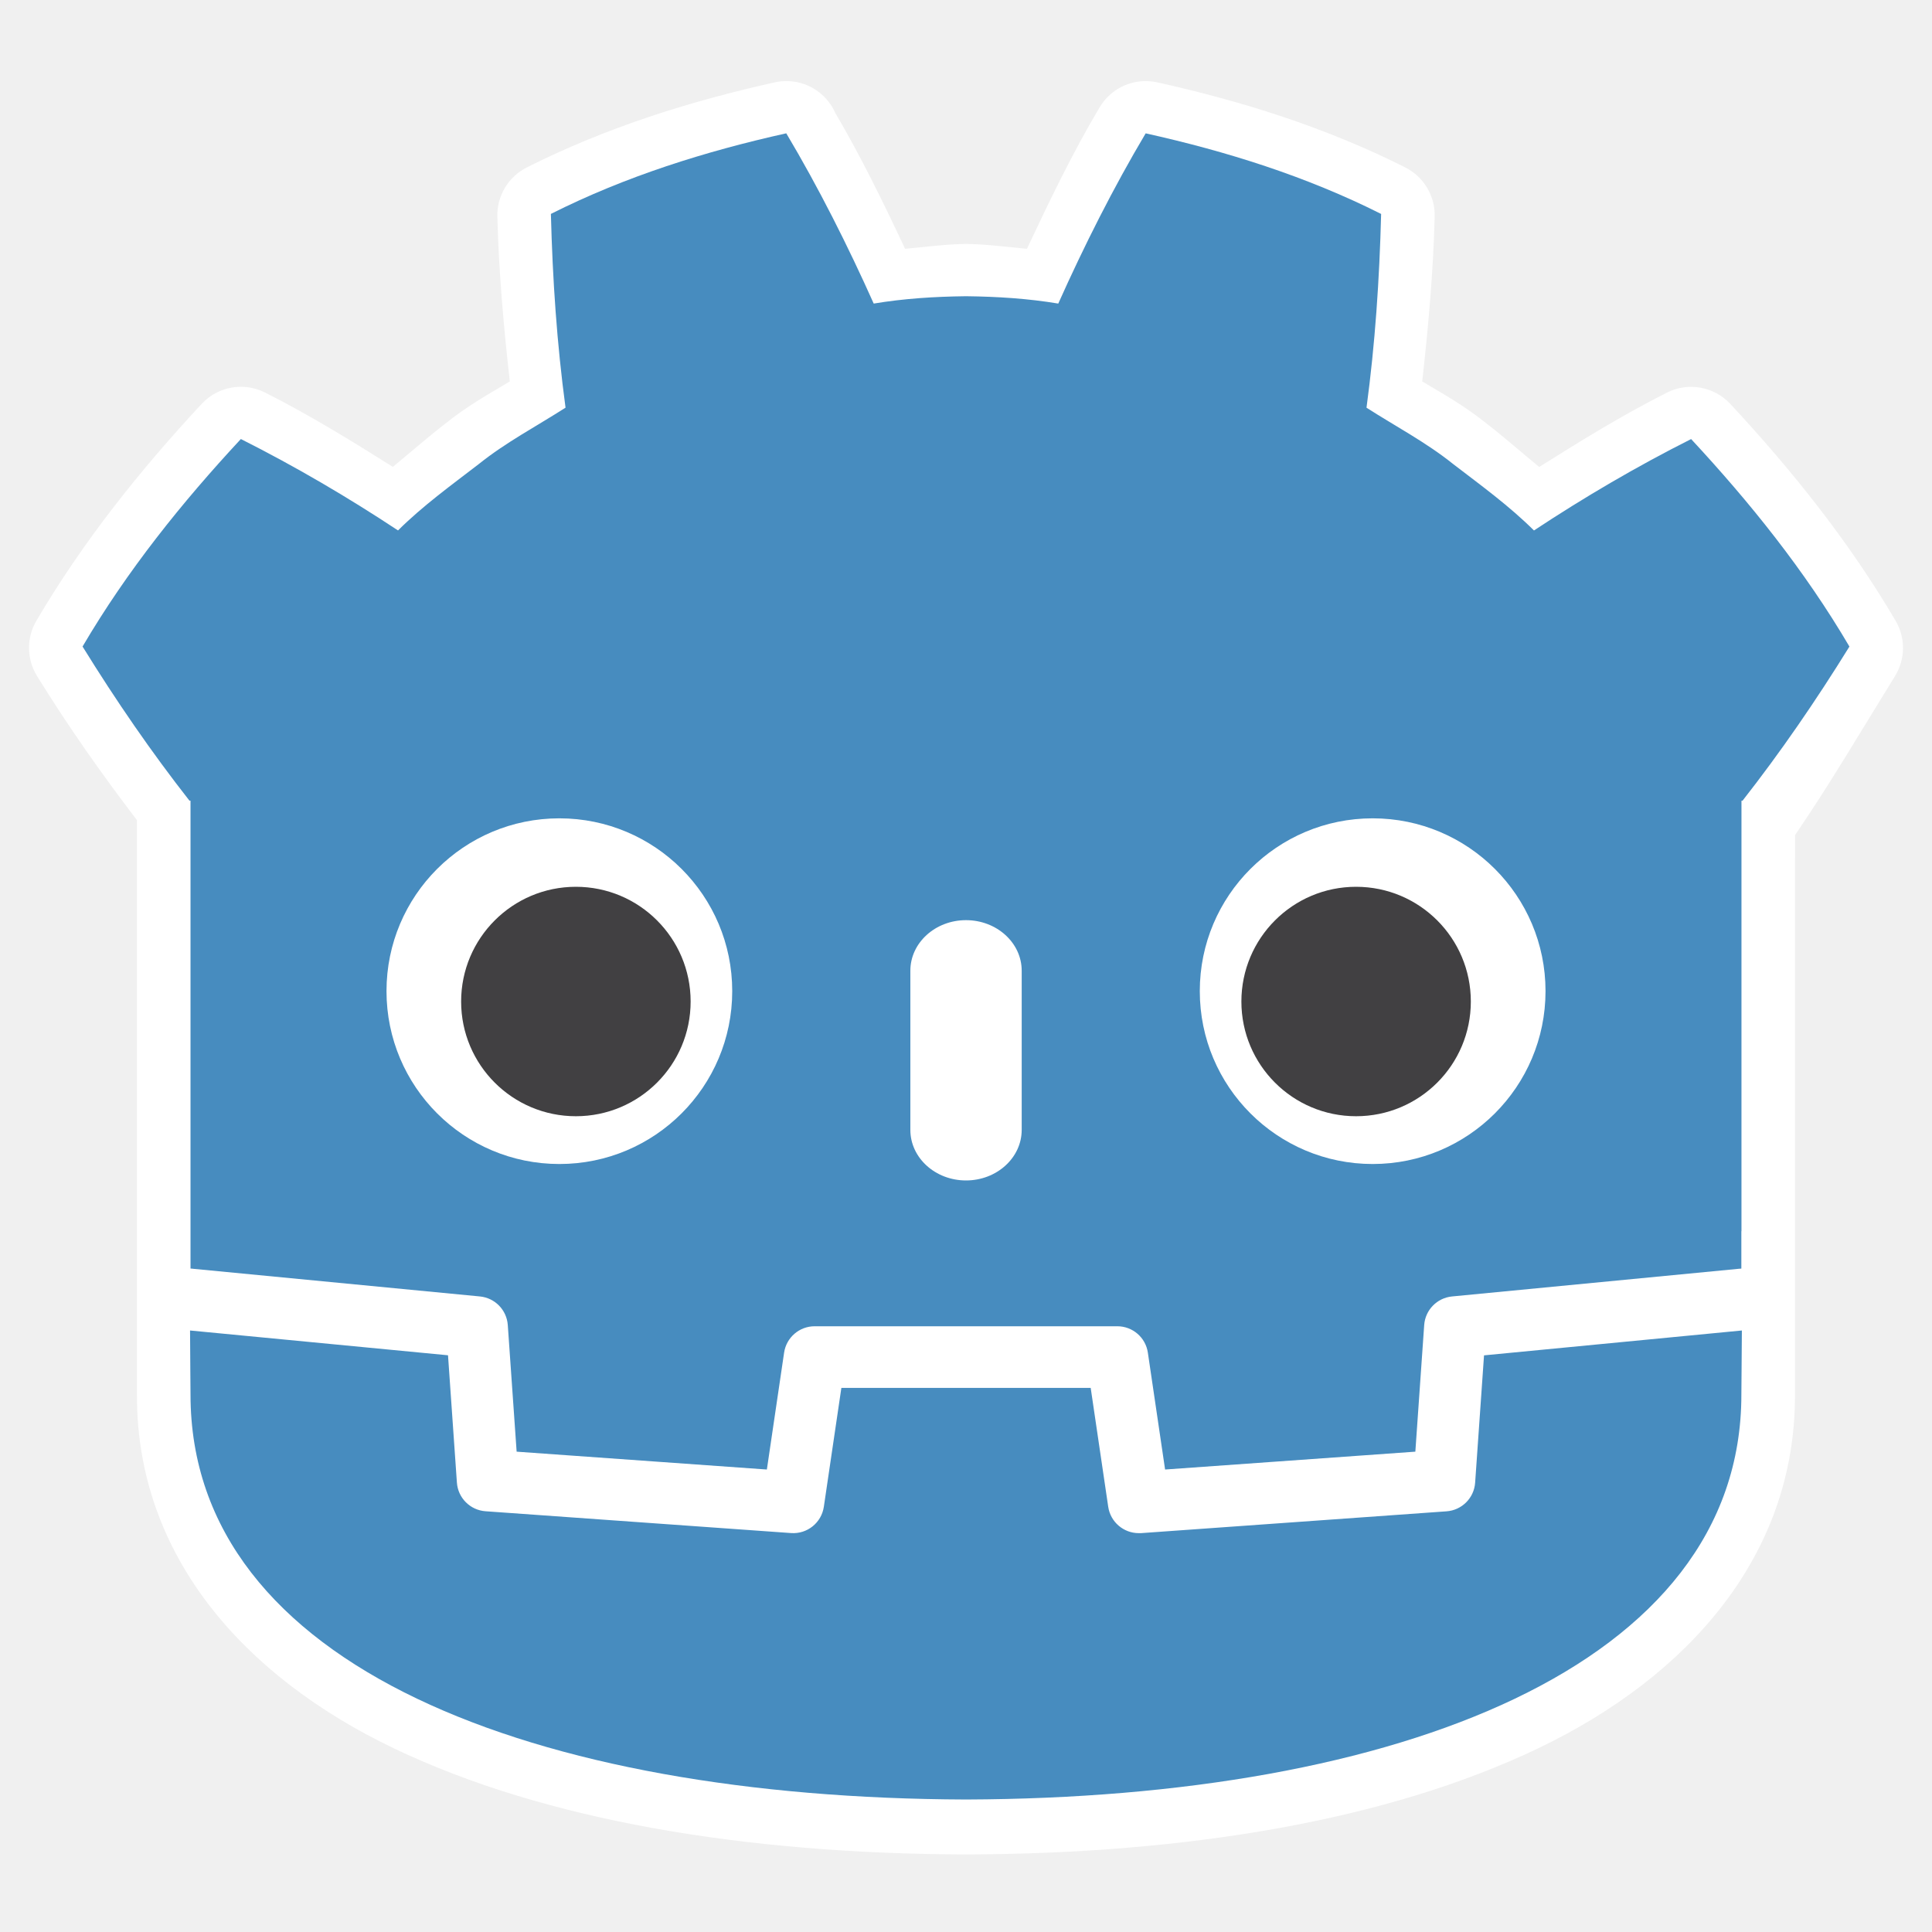
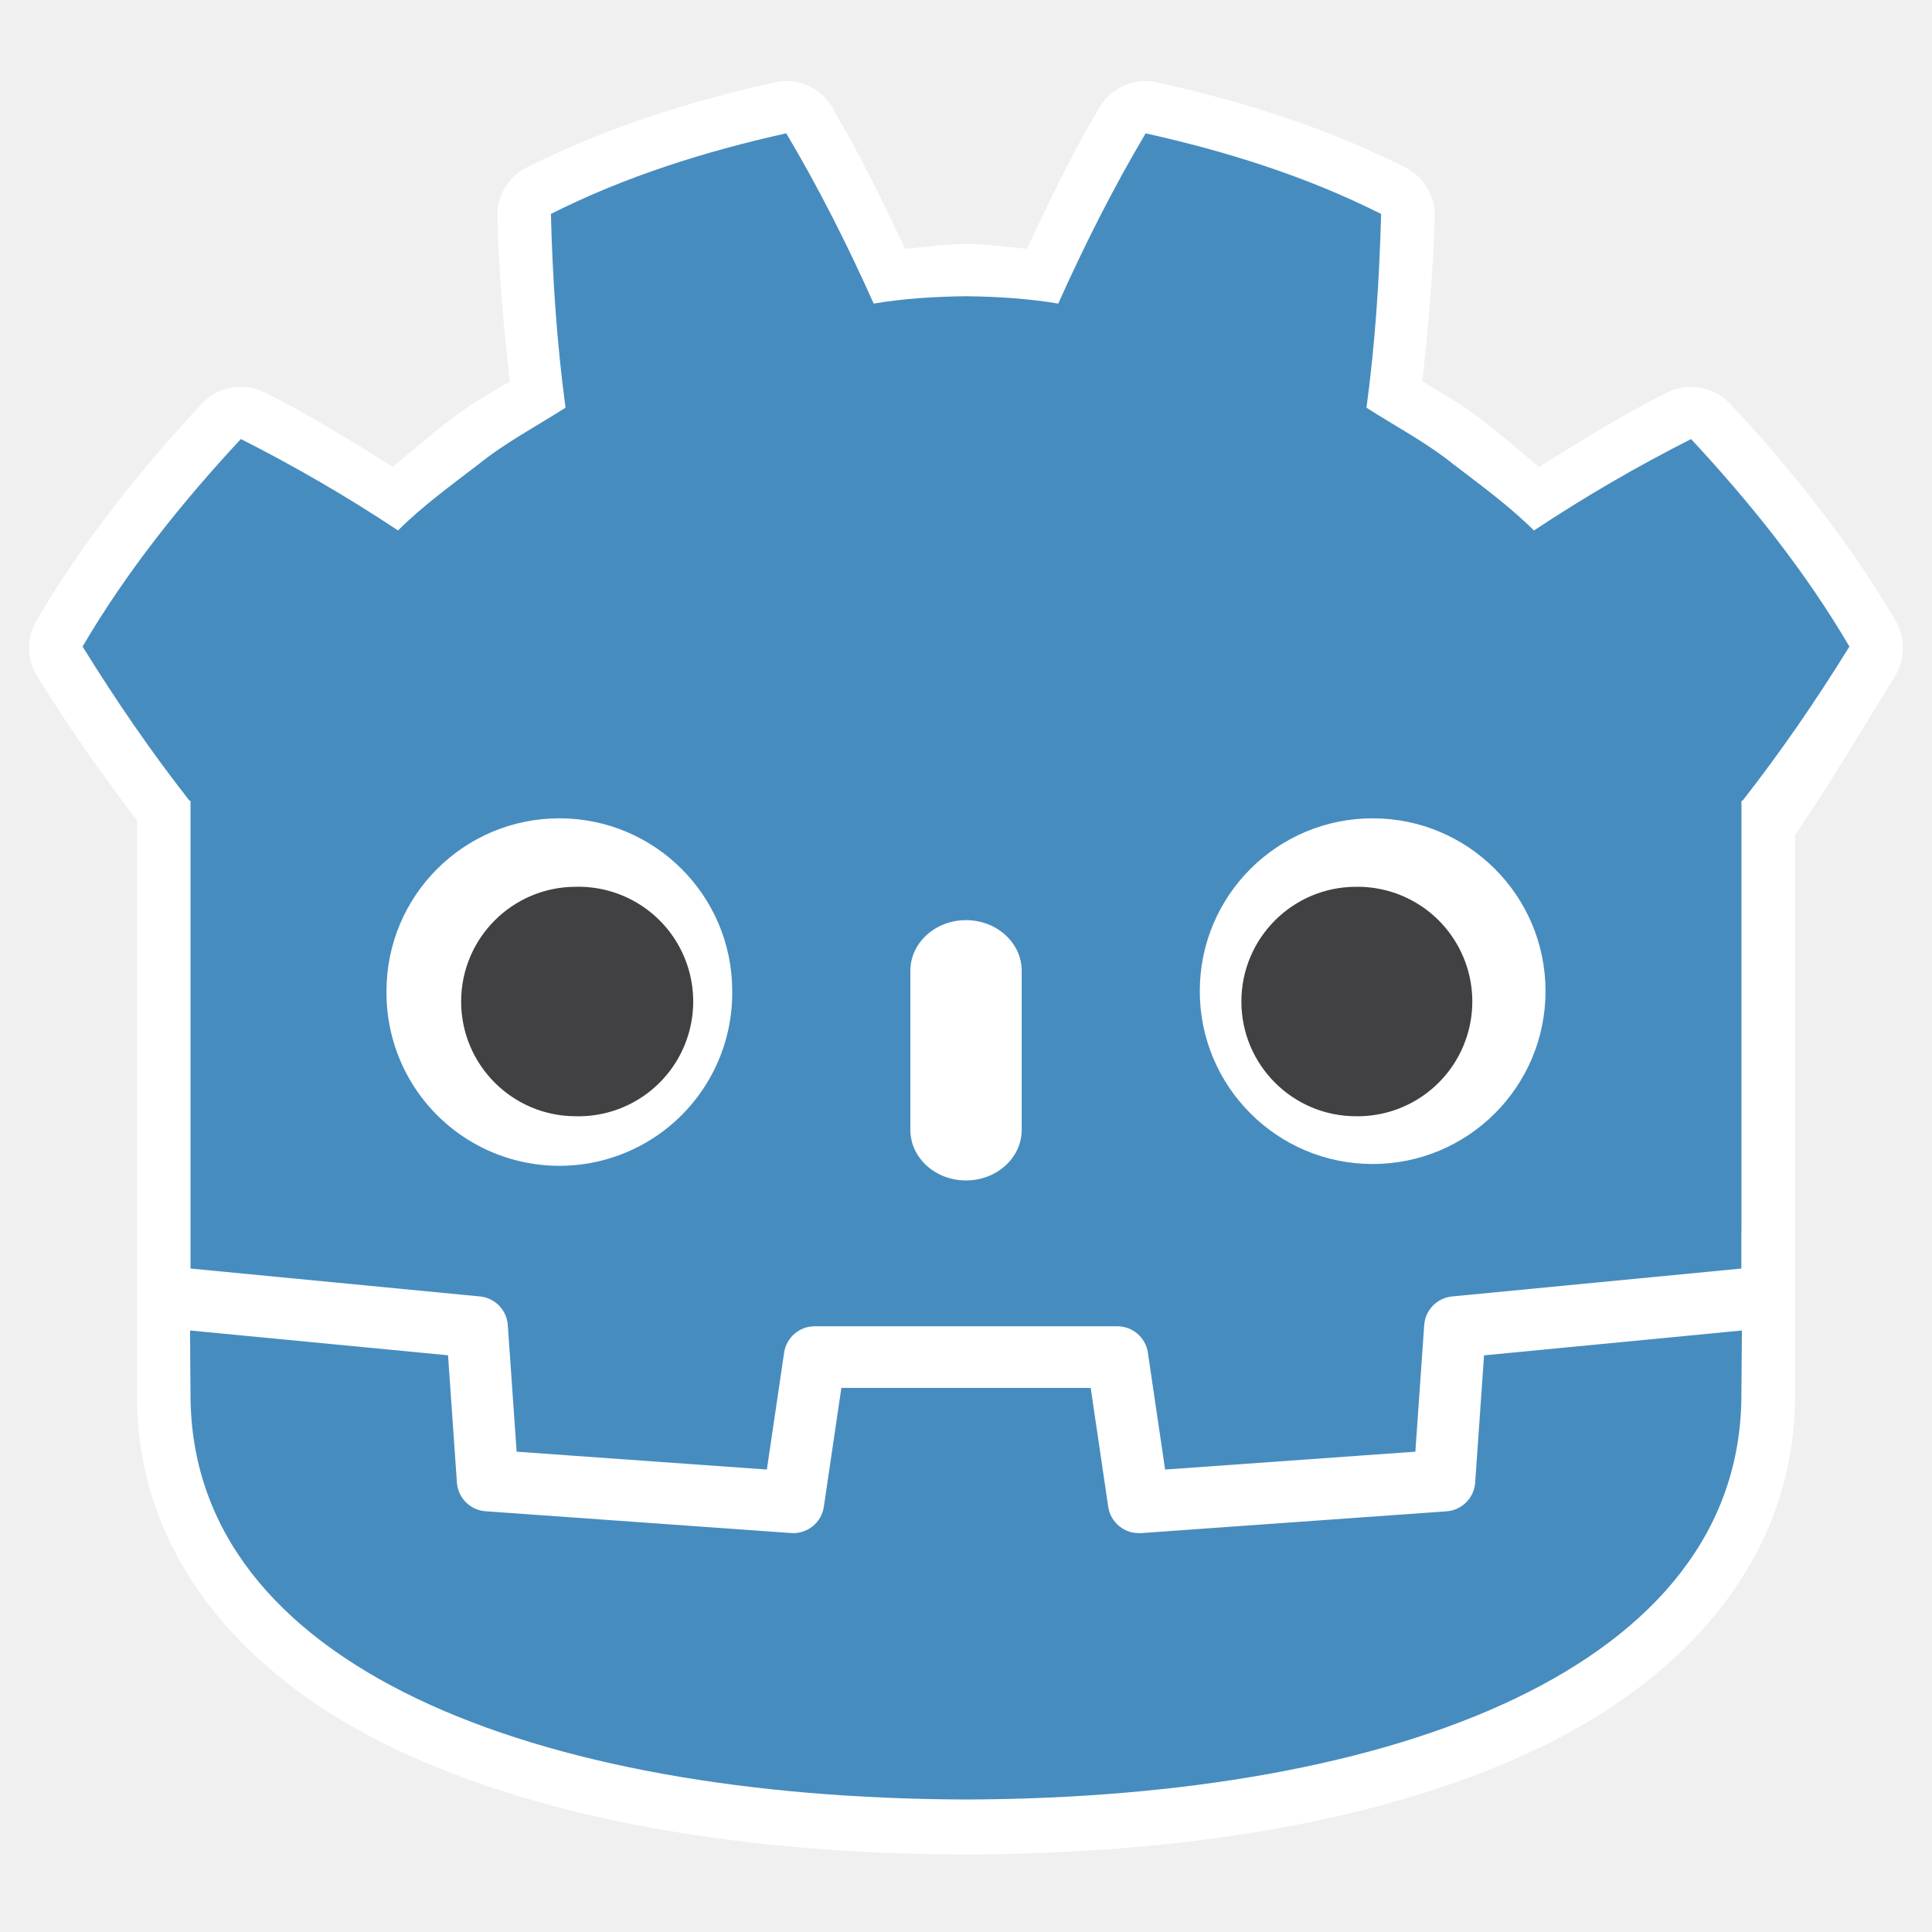
- <svg xmlns="http://www.w3.org/2000/svg" version="1.1" viewBox="0 0 100 100">
-   <g transform="translate(0 -1022.5)">
-     <g transform="matrix(.41022 0 0 -.41022 90.133 1088.2)" stroke-width=".32">
-       <path d="m0 0s-0.325 1.994-0.515 1.976l-36.182-3.491c-2.879-0.278-5.115-2.574-5.317-5.459l-0.994-14.247-27.992-1.997-1.904 12.912c-0.424 2.872-2.932 5.037-5.835 5.037h-38.188c-2.902 0-5.41-2.165-5.834-5.037l-1.905-12.912-27.992 1.997-0.994 14.247c-0.202 2.886-2.438 5.182-5.317 5.46l-36.2 3.49c-0.187 0.018-0.324-1.978-0.511-1.978l-0.049-7.83 30.658-4.944 1.004-14.374c0.203-2.91 2.551-5.263 5.463-5.472l38.551-2.75c0.146-0.01 0.29-0.016 0.434-0.016 2.897 0 5.401 2.166 5.825 5.038l1.959 13.286h28.005l1.959-13.286c0.423-2.871 2.93-5.037 5.831-5.037 0.142 0 0.284 5e-3 0.423 0.015l38.556 2.75c2.911 0.209 5.26 2.562 5.463 5.472l1.003 14.374 30.645 4.966z" fill="#fff" />
-     </g>
-     <path d="m40.764 1026.7c-0.224-0.01-0.447 0.016-0.666 0.064-4.332 0.963-8.688 2.317-12.83 4.402-0.959 0.483-1.553 1.476-1.525 2.549 0.075 2.887 0.327 5.695 0.645 8.529-1.078 0.645-2.154 1.232-3.342 2.186-0.846 0.649-1.788 1.473-2.711 2.236-2.149-1.349-4.32-2.692-6.619-3.85-1.103-0.555-2.439-0.315-3.279 0.59-3.127 3.365-6.098 7.046-8.553 11.223-0.521 0.887-0.508 1.989 0.033 2.863 1.623 2.626 3.352 5.079 5.172 7.459v29.805c0 8.223 5.472 14.496 13.299 18.238 7.827 3.743 18.185 5.452 29.576 5.492h0.074c11.391-0.04 21.749-1.749 29.574-5.492s13.295-10.016 13.295-18.238l0.004-29.031c1.849-2.712 3.382-5.334 5.174-8.23 0.54-0.874 0.553-1.975 0.033-2.861-2.454-4.177-5.428-7.86-8.555-11.225-0.84-0.904-2.175-1.144-3.277-0.59-2.299 1.157-4.47 2.502-6.619 3.852-0.922-0.763-1.863-1.588-2.711-2.238-0.003 0-0.006 0-0.01-0.01-1.185-0.951-2.258-1.537-3.332-2.18 0.317-2.834 0.569-5.643 0.645-8.529 0.028-1.073-0.566-2.066-1.525-2.549-4.142-2.085-8.498-3.439-12.832-4.402-1.169-0.26-2.372 0.26-2.984 1.289-1.401 2.354-2.602 4.855-3.764 7.326-1.035-0.094-2.086-0.238-3.088-0.25-0.011-1e-4 -0.022-1e-4 -0.033 0h-0.061c-0.011-1e-4 -0.022-1e-4 -0.033 0-1.004 0.012-2.056 0.156-3.092 0.25-1.115-2.373-2.277-4.764-3.615-7.035-0.044-0.101-0.095-0.198-0.15-0.293-0.488-0.82-1.363-1.331-2.316-1.353z" color="#000000" color-rendering="auto" dominant-baseline="auto" fill="#fff" image-rendering="auto" shape-rendering="auto" solid-color="#000000" style="font-feature-settings:normal;font-variant-alternates:normal;font-variant-caps:normal;font-variant-ligatures:normal;font-variant-numeric:normal;font-variant-position:normal;isolation:auto;mix-blend-mode:normal;shape-padding:0;text-decoration-color:#000000;text-decoration-line:none;text-decoration-style:solid;text-indent:0;text-orientation:mixed;text-transform:none;white-space:normal" />
-     <path d="m40.699 1029.4c-4.178 0.929-8.31 2.222-12.185 4.172 0.089 3.421 0.31 6.699 0.758 10.029-1.505 0.964-3.086 1.792-4.492 2.92-1.428 1.099-2.886 2.15-4.179 3.434-2.583-1.709-5.317-3.314-8.134-4.731-3.036 3.267-5.875 6.794-8.194 10.74 1.745 2.822 3.566 5.468 5.533 7.978h0.055v24.22c0.044 4e-4 0.089 0 0.132 0.01l14.848 1.432c0.778 0.075 1.387 0.701 1.442 1.48l0.458 6.554 12.952 0.924 0.892-6.049c0.116-0.784 0.788-1.366 1.582-1.366h15.665c0.793 0 1.466 0.581 1.581 1.366l0.892 6.049 12.953-0.924 0.458-6.554c0.055-0.779 0.664-1.405 1.442-1.48l14.842-1.432c0.044 0 0.088-0.01 0.132-0.01v-1.933h0.006v-22.285h0.055c1.967-2.51 3.787-5.156 5.533-7.978-2.318-3.946-5.159-7.473-8.194-10.74-2.816 1.417-5.551 3.023-8.134 4.731-1.293-1.285-2.748-2.336-4.178-3.434-1.405-1.129-2.988-1.956-4.49-2.92 0.447-3.33 0.668-6.608 0.757-10.029-3.875-1.95-8.007-3.243-12.187-4.172-1.669 2.805-3.195 5.842-4.524 8.811-1.576-0.263-3.159-0.361-4.745-0.38h-0.031-0.03c-1.588 0.019-3.17 0.117-4.747 0.38-1.328-2.969-2.853-6.006-4.525-8.811zm-30.862 61.966c0.006 1.435 0.024 3.007 0.024 3.32 0 14.101 17.888 20.878 40.112 20.956h0.054c22.224-0.078 40.106-6.855 40.106-20.956 0-0.319 0.019-1.884 0.026-3.32l-13.346 1.287-0.46 6.59c-0.055 0.794-0.687 1.426-1.481 1.483l-15.816 1.129h-0.115c-0.786 0-1.464-0.577-1.58-1.366l-0.907-6.151h-12.905l-0.907 6.151c-0.122 0.828-0.862 1.423-1.696 1.362l-15.816-1.129c-0.794-0.057-1.426-0.689-1.481-1.483l-0.46-6.59z" fill="#478cbf" />
-     <g transform="matrix(.41022 0 0 -.41022 37.9 1073.8)" stroke-width=".32">
-       <path d="m0 0c0-12.052-9.765-21.815-21.813-21.815-12.042 0-21.81 9.763-21.81 21.815 0 12.044 9.768 21.802 21.81 21.802 12.048 0 21.813-9.758 21.813-21.802" fill="#fff" />
-     </g>
-     <g transform="matrix(.41022 0 0 -.41022 50 1083.6)" stroke-width=".32">
-       <path d="m0 0c-3.878 0-7.021 2.858-7.021 6.381v20.081c0 3.52 3.143 6.381 7.021 6.381s7.028-2.861 7.028-6.381v-20.081c0-3.523-3.15-6.381-7.028-6.381" fill="#fff" />
-     </g>
-     <g transform="matrix(.41022 0 0 -.41022 62.101 1073.8)" stroke-width=".32">
-       <path d="m0 0c0-12.052 9.765-21.815 21.815-21.815 12.041 0 21.808 9.763 21.808 21.815 0 12.044-9.767 21.802-21.808 21.802-12.05 0-21.815-9.758-21.815-21.802" fill="#fff" />
-     </g>
-     <path d="m29.807 1068.4c-3.28 0-5.939 2.66-5.939 5.939 0 3.279 2.659 5.937 5.939 5.937 3.282 0 5.94-2.658 5.94-5.937 0-3.279-2.658-5.939-5.94-5.939zm40.383 0c-3.279 0-5.936 2.66-5.936 5.939 0 3.279 2.657 5.937 5.936 5.937 3.283 0 5.94-2.658 5.94-5.937 0-3.279-2.657-5.939-5.94-5.939z" fill="#414042" />
-   </g>
+ <svg xmlns="http://www.w3.org/2000/svg" viewBox="0 0 100 100">
+   <path d="M90.133 65.7s-.133-.818-.211-.81L75.079 66.32a2.412 2.412 0 00-2.181 2.24l-.408 5.844-11.483.82-.78-5.297a2.433 2.433 0 00-2.394-2.067H42.167c-1.19 0-2.22.889-2.393 2.067l-.781 5.296-11.483-.819-.408-5.844a2.413 2.413 0 00-2.181-2.24L10.07 64.89c-.077-.007-.133.812-.21.812l-.02 3.212 12.577 2.028.411 5.896a2.431 2.431 0 002.241 2.245l15.815 1.128a2.431 2.431 0 002.568-2.06l.803-5.45h11.488l.804 5.45a2.432 2.432 0 002.565 2.06l15.817-1.128a2.432 2.432 0 002.24-2.245l.412-5.896 12.572-2.037z" fill="#fff" stroke-width=".32" />
+   <path d="M40.764 4.2a2.574 2.574 0 00-.666.064c-4.332.963-8.688 2.318-12.83 4.402a2.773 2.773 0 00-1.525 2.55c.074 2.886.326 5.694.644 8.529-1.077.645-2.154 1.232-3.342 2.185-.845.65-1.788 1.473-2.71 2.236-2.15-1.349-4.32-2.692-6.62-3.85a2.773 2.773 0 00-3.279.59C7.31 24.272 4.338 27.954 1.883 32.13a2.773 2.773 0 00.034 2.863c1.623 2.625 3.351 5.08 5.171 7.459v29.805c0 8.223 5.472 14.496 13.3 18.238 7.826 3.742 18.184 5.452 29.575 5.492h.075c11.39-.04 21.749-1.75 29.574-5.492s13.295-10.016 13.295-18.238l.004-29.031c1.848-2.712 3.382-5.334 5.173-8.23.54-.875.553-1.976.034-2.862-2.454-4.177-5.429-7.86-8.555-11.225a2.773 2.773 0 00-3.277-.59c-2.299 1.157-4.47 2.502-6.62 3.852-.922-.764-1.862-1.588-2.71-2.239-.004 0-.007 0-.01-.01-1.186-.95-2.259-1.537-3.332-2.18.317-2.833.57-5.642.644-8.529a2.773 2.773 0 00-1.525-2.548C68.59 6.58 64.235 5.225 59.9 4.262a2.773 2.773 0 00-2.985 1.29c-1.4 2.353-2.601 4.855-3.763 7.325-1.035-.094-2.086-.238-3.088-.25h-.127c-1.004.012-2.056.156-3.092.25-1.115-2.372-2.277-4.764-3.615-7.035a2.773 2.773 0 00-2.467-1.646z" color="#000" fill="#fff" style="font-feature-settings:normal;font-variant-alternates:normal;font-variant-caps:normal;font-variant-ligatures:normal;font-variant-numeric:normal;font-variant-position:normal;isolation:auto;mix-blend-mode:normal;shape-padding:0;text-decoration-color:#000;text-decoration-line:none;text-decoration-style:solid;text-indent:0;text-orientation:mixed;text-transform:none;white-space:normal" />
+   <path d="M40.699 6.9c-4.178.929-8.31 2.222-12.185 4.172.089 3.421.31 6.7.758 10.029-1.505.964-3.086 1.791-4.491 2.92-1.428 1.098-2.887 2.15-4.18 3.434a80.027 80.027 0 00-8.134-4.731c-3.036 3.267-5.874 6.794-8.193 10.74 1.744 2.822 3.566 5.468 5.532 7.978h.055v24.22c.045 0 .089 0 .133.01l14.848 1.432a1.599 1.599 0 011.441 1.48l.458 6.555 12.952.924.893-6.05a1.599 1.599 0 011.581-1.365h15.665c.793 0 1.466.581 1.582 1.365l.892 6.05 12.953-.924.458-6.555a1.6 1.6 0 011.441-1.48L90 65.672c.044 0 .088-.01.132-.01V63.73h.006V41.445h.055c1.967-2.511 3.787-5.157 5.533-7.979-2.318-3.946-5.159-7.473-8.195-10.74a80.158 80.158 0 00-8.134 4.732c-1.292-1.285-2.748-2.336-4.178-3.435-1.405-1.128-2.989-1.956-4.49-2.92.447-3.33.668-6.607.757-10.029-3.875-1.95-8.007-3.243-12.187-4.171-1.669 2.804-3.195 5.841-4.524 8.81-1.576-.263-3.16-.36-4.745-.38h-.061c-1.588.02-3.17.117-4.747.38-1.328-2.969-2.853-6.006-4.525-8.81zM9.837 68.866c.006 1.435.024 3.007.024 3.32 0 14.101 17.888 20.878 40.112 20.956h.055c22.224-.078 40.106-6.855 40.106-20.956 0-.319.02-1.884.026-3.32l-13.346 1.287-.46 6.59a1.6 1.6 0 01-1.482 1.483l-15.816 1.128h-.115a1.599 1.599 0 01-1.58-1.366l-.907-6.15H43.549l-.907 6.15a1.598 1.598 0 01-1.696 1.362L25.13 78.222a1.599 1.599 0 01-1.48-1.483l-.46-6.59z" fill="#478cbf" />
+   <path d="M37.9 51.3a8.948 8.948 0 11-17.895 0c0-4.94 4.007-8.944 8.947-8.944 4.942 0 8.948 4.003 8.948 8.944M50 61.1c-1.59 0-2.88-1.172-2.88-2.618v-8.237c0-1.444 1.29-2.618 2.88-2.618s2.883 1.174 2.883 2.618v8.237c0 1.446-1.292 2.618-2.883 2.618M62.101 51.3a8.947 8.947 0 008.949 8.949 8.947 8.947 0 008.946-8.949c0-4.94-4.007-8.944-8.946-8.944-4.943 0-8.949 4.003-8.949 8.944" fill="#fff" stroke-width=".32" />
+   <path d="M29.807 45.9a5.938 5.938 0 100 11.877 5.94 5.94 0 100-11.877zm40.383 0a5.938 5.938 0 00-5.936 5.94 5.936 5.936 0 005.936 5.937 5.939 5.939 0 100-11.877z" fill="#414042" />
</svg>
